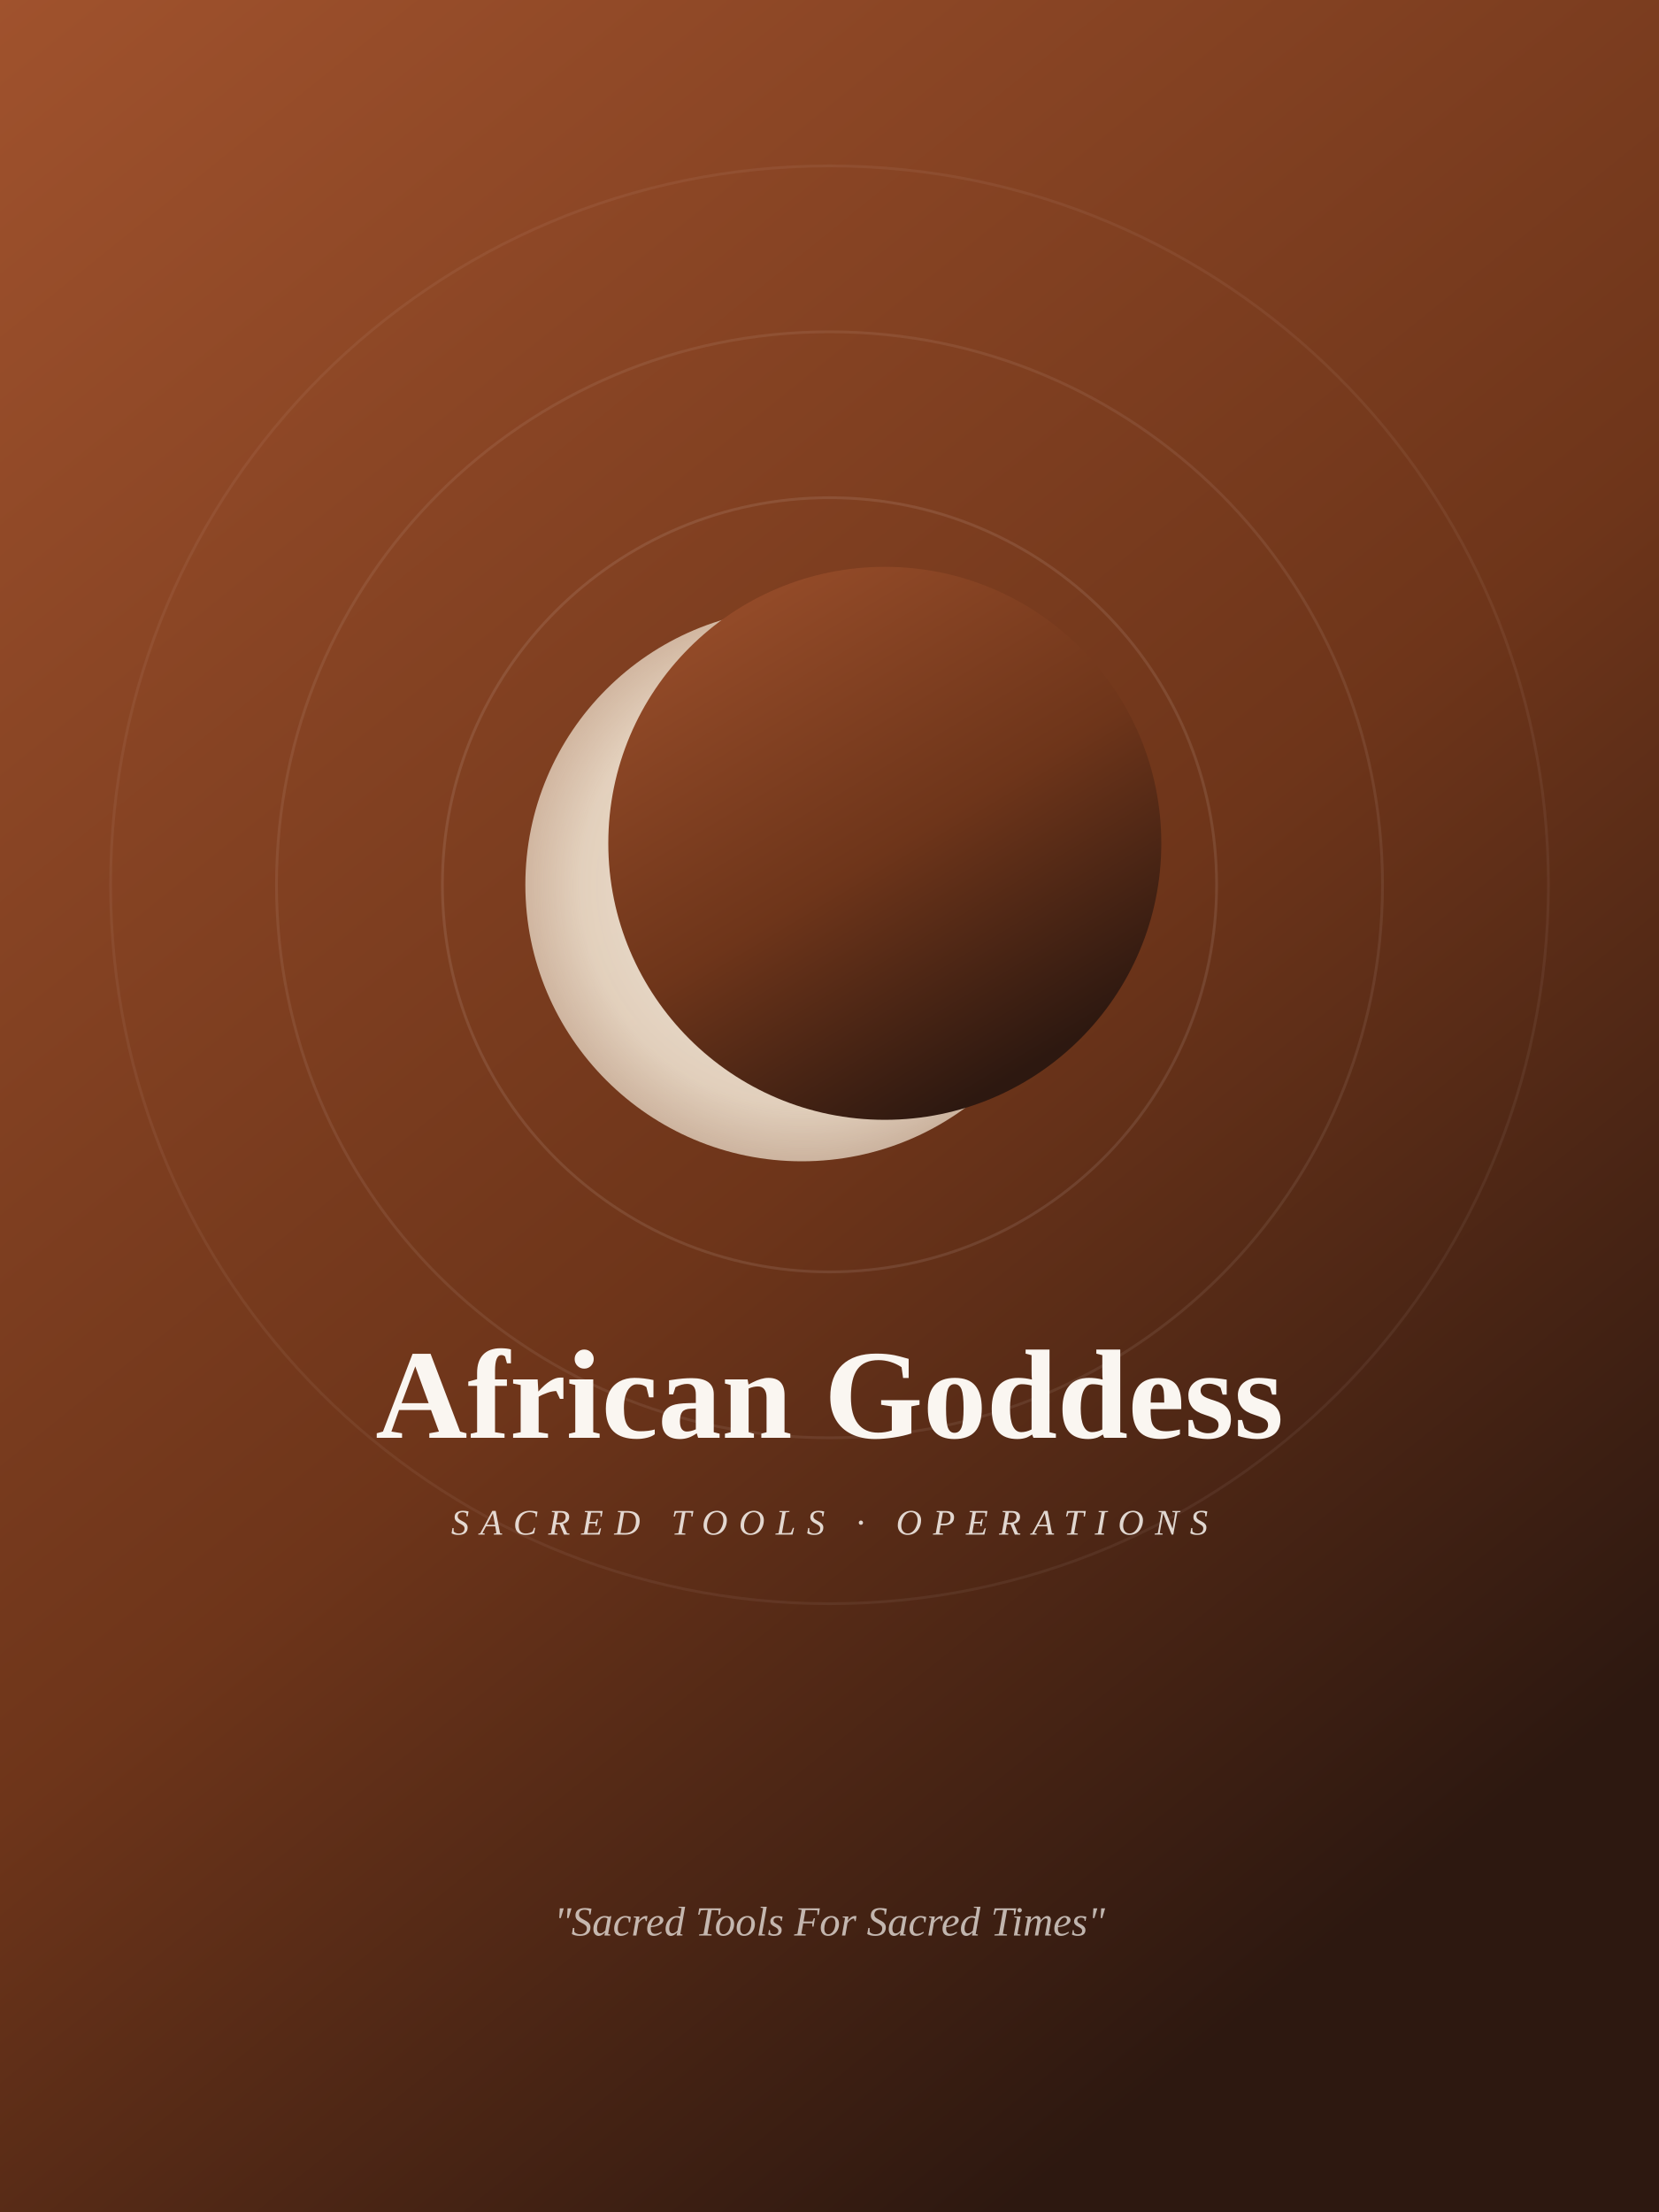
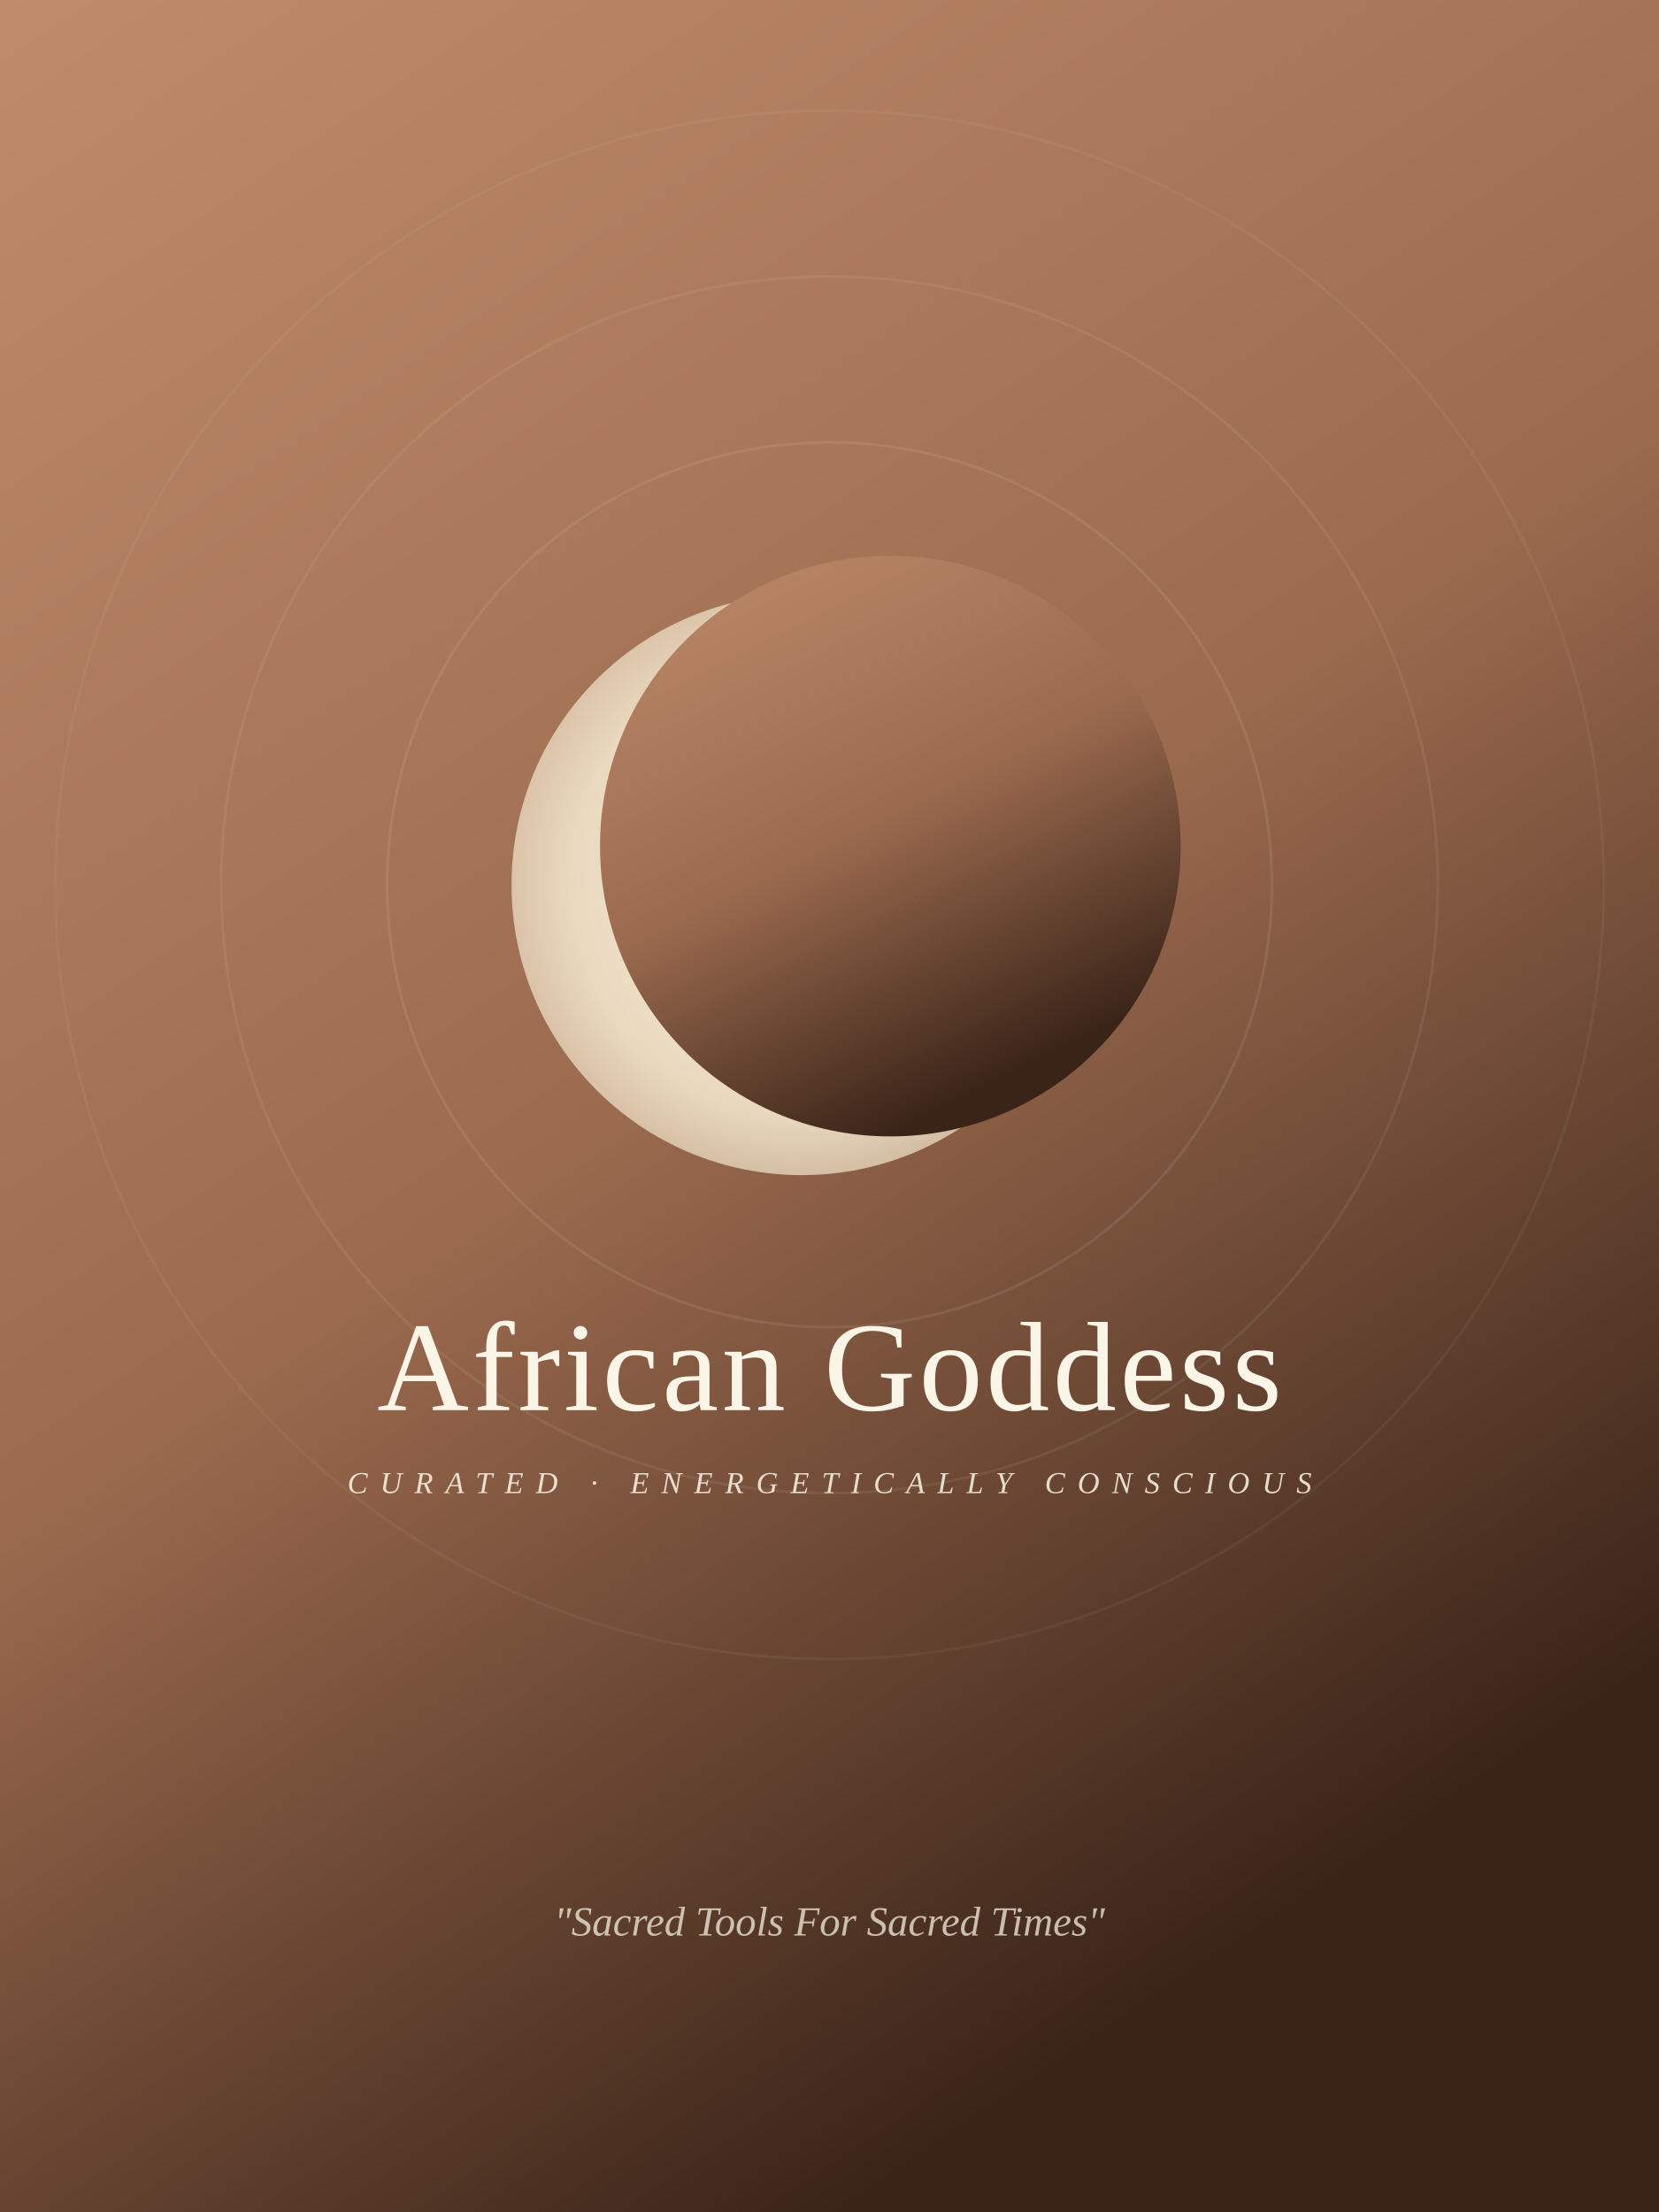
<svg xmlns="http://www.w3.org/2000/svg" viewBox="0 0 600 800" preserveAspectRatio="xMidYMid slice">
  <defs>
-     <linearGradient id="bg" x1="0%" y1="0%" x2="60%" y2="100%">
-       <stop offset="0%" stop-color="#A0522D" />
-       <stop offset="60%" stop-color="#6E351A" />
-       <stop offset="100%" stop-color="#2D1810" />
+     <linearGradient id="bg" x1="0%" y1="0%" x2="50%" y2="100%">
+       <stop offset="0%" stop-color="#bf8b6c" />
+       <stop offset="55%" stop-color="#9c6b4f" />
+       <stop offset="100%" stop-color="#3a2418" />
    </linearGradient>
    <radialGradient id="moon" cx="50%" cy="50%" r="50%">
-       <stop offset="0%" stop-color="#FAF6F1" stop-opacity="0.95" />
-       <stop offset="80%" stop-color="#F5EAD8" stop-opacity="0.85" />
-       <stop offset="100%" stop-color="#F5EAD8" stop-opacity="0.7" />
+       <stop offset="0%" stop-color="#fbf5e7" stop-opacity="0.97" />
+       <stop offset="80%" stop-color="#f3e7cd" stop-opacity="0.88" />
+       <stop offset="100%" stop-color="#f3e7cd" stop-opacity="0.7" />
    </radialGradient>
  </defs>
  <rect width="600" height="800" fill="url(#bg)" />
-   <circle cx="300" cy="320" r="260" fill="none" stroke="#FAF6F1" stroke-opacity="0.06" stroke-width="1" />
-   <circle cx="300" cy="320" r="200" fill="none" stroke="#FAF6F1" stroke-opacity="0.08" stroke-width="1" />
-   <circle cx="300" cy="320" r="140" fill="none" stroke="#FAF6F1" stroke-opacity="0.10" stroke-width="1" />
-   <circle cx="290" cy="320" r="100" fill="url(#moon)" />
-   <circle cx="320" cy="305" r="100" fill="url(#bg)" />
-   <text x="300" y="520" font-family="Georgia, 'Times New Roman', serif" font-size="46" fill="#FAF6F1" text-anchor="middle" font-weight="600">African Goddess</text>
-   <text x="300" y="555" font-family="Georgia, 'Times New Roman', serif" font-size="13" fill="#FAF6F1" fill-opacity="0.85" text-anchor="middle" font-style="italic" letter-spacing="4">SACRED  TOOLS  ·  OPERATIONS</text>
-   <text x="300" y="700" font-family="Georgia, 'Times New Roman', serif" font-size="15" fill="#FAF6F1" fill-opacity="0.7" text-anchor="middle" font-style="italic">"Sacred Tools For Sacred Times"</text>
+   <circle cx="300" cy="320" r="280" fill="none" stroke="#fbf5e7" stroke-opacity="0.05" stroke-width="1" />
+   <circle cx="300" cy="320" r="220" fill="none" stroke="#fbf5e7" stroke-opacity="0.07" stroke-width="1" />
+   <circle cx="300" cy="320" r="160" fill="none" stroke="#fbf5e7" stroke-opacity="0.09" stroke-width="1" />
+   <circle cx="290" cy="320" r="105" fill="url(#moon)" />
+   <circle cx="322" cy="306" r="105" fill="url(#bg)" />
+   <text x="300" y="510" font-family="Georgia, 'Times New Roman', serif" font-size="46" fill="#fbf5e7" text-anchor="middle" font-weight="500" letter-spacing="1.2">African Goddess</text>
+   <text x="300" y="540" font-family="Georgia, 'Times New Roman', serif" font-size="11" fill="#fbf5e7" fill-opacity="0.85" text-anchor="middle" font-style="italic" letter-spacing="4.5">CURATED  ·  ENERGETICALLY  CONSCIOUS</text>
+   <text x="300" y="700" font-family="Georgia, 'Times New Roman', serif" font-size="15" fill="#fbf5e7" fill-opacity="0.72" text-anchor="middle" font-style="italic">"Sacred Tools For Sacred Times"</text>
</svg>
